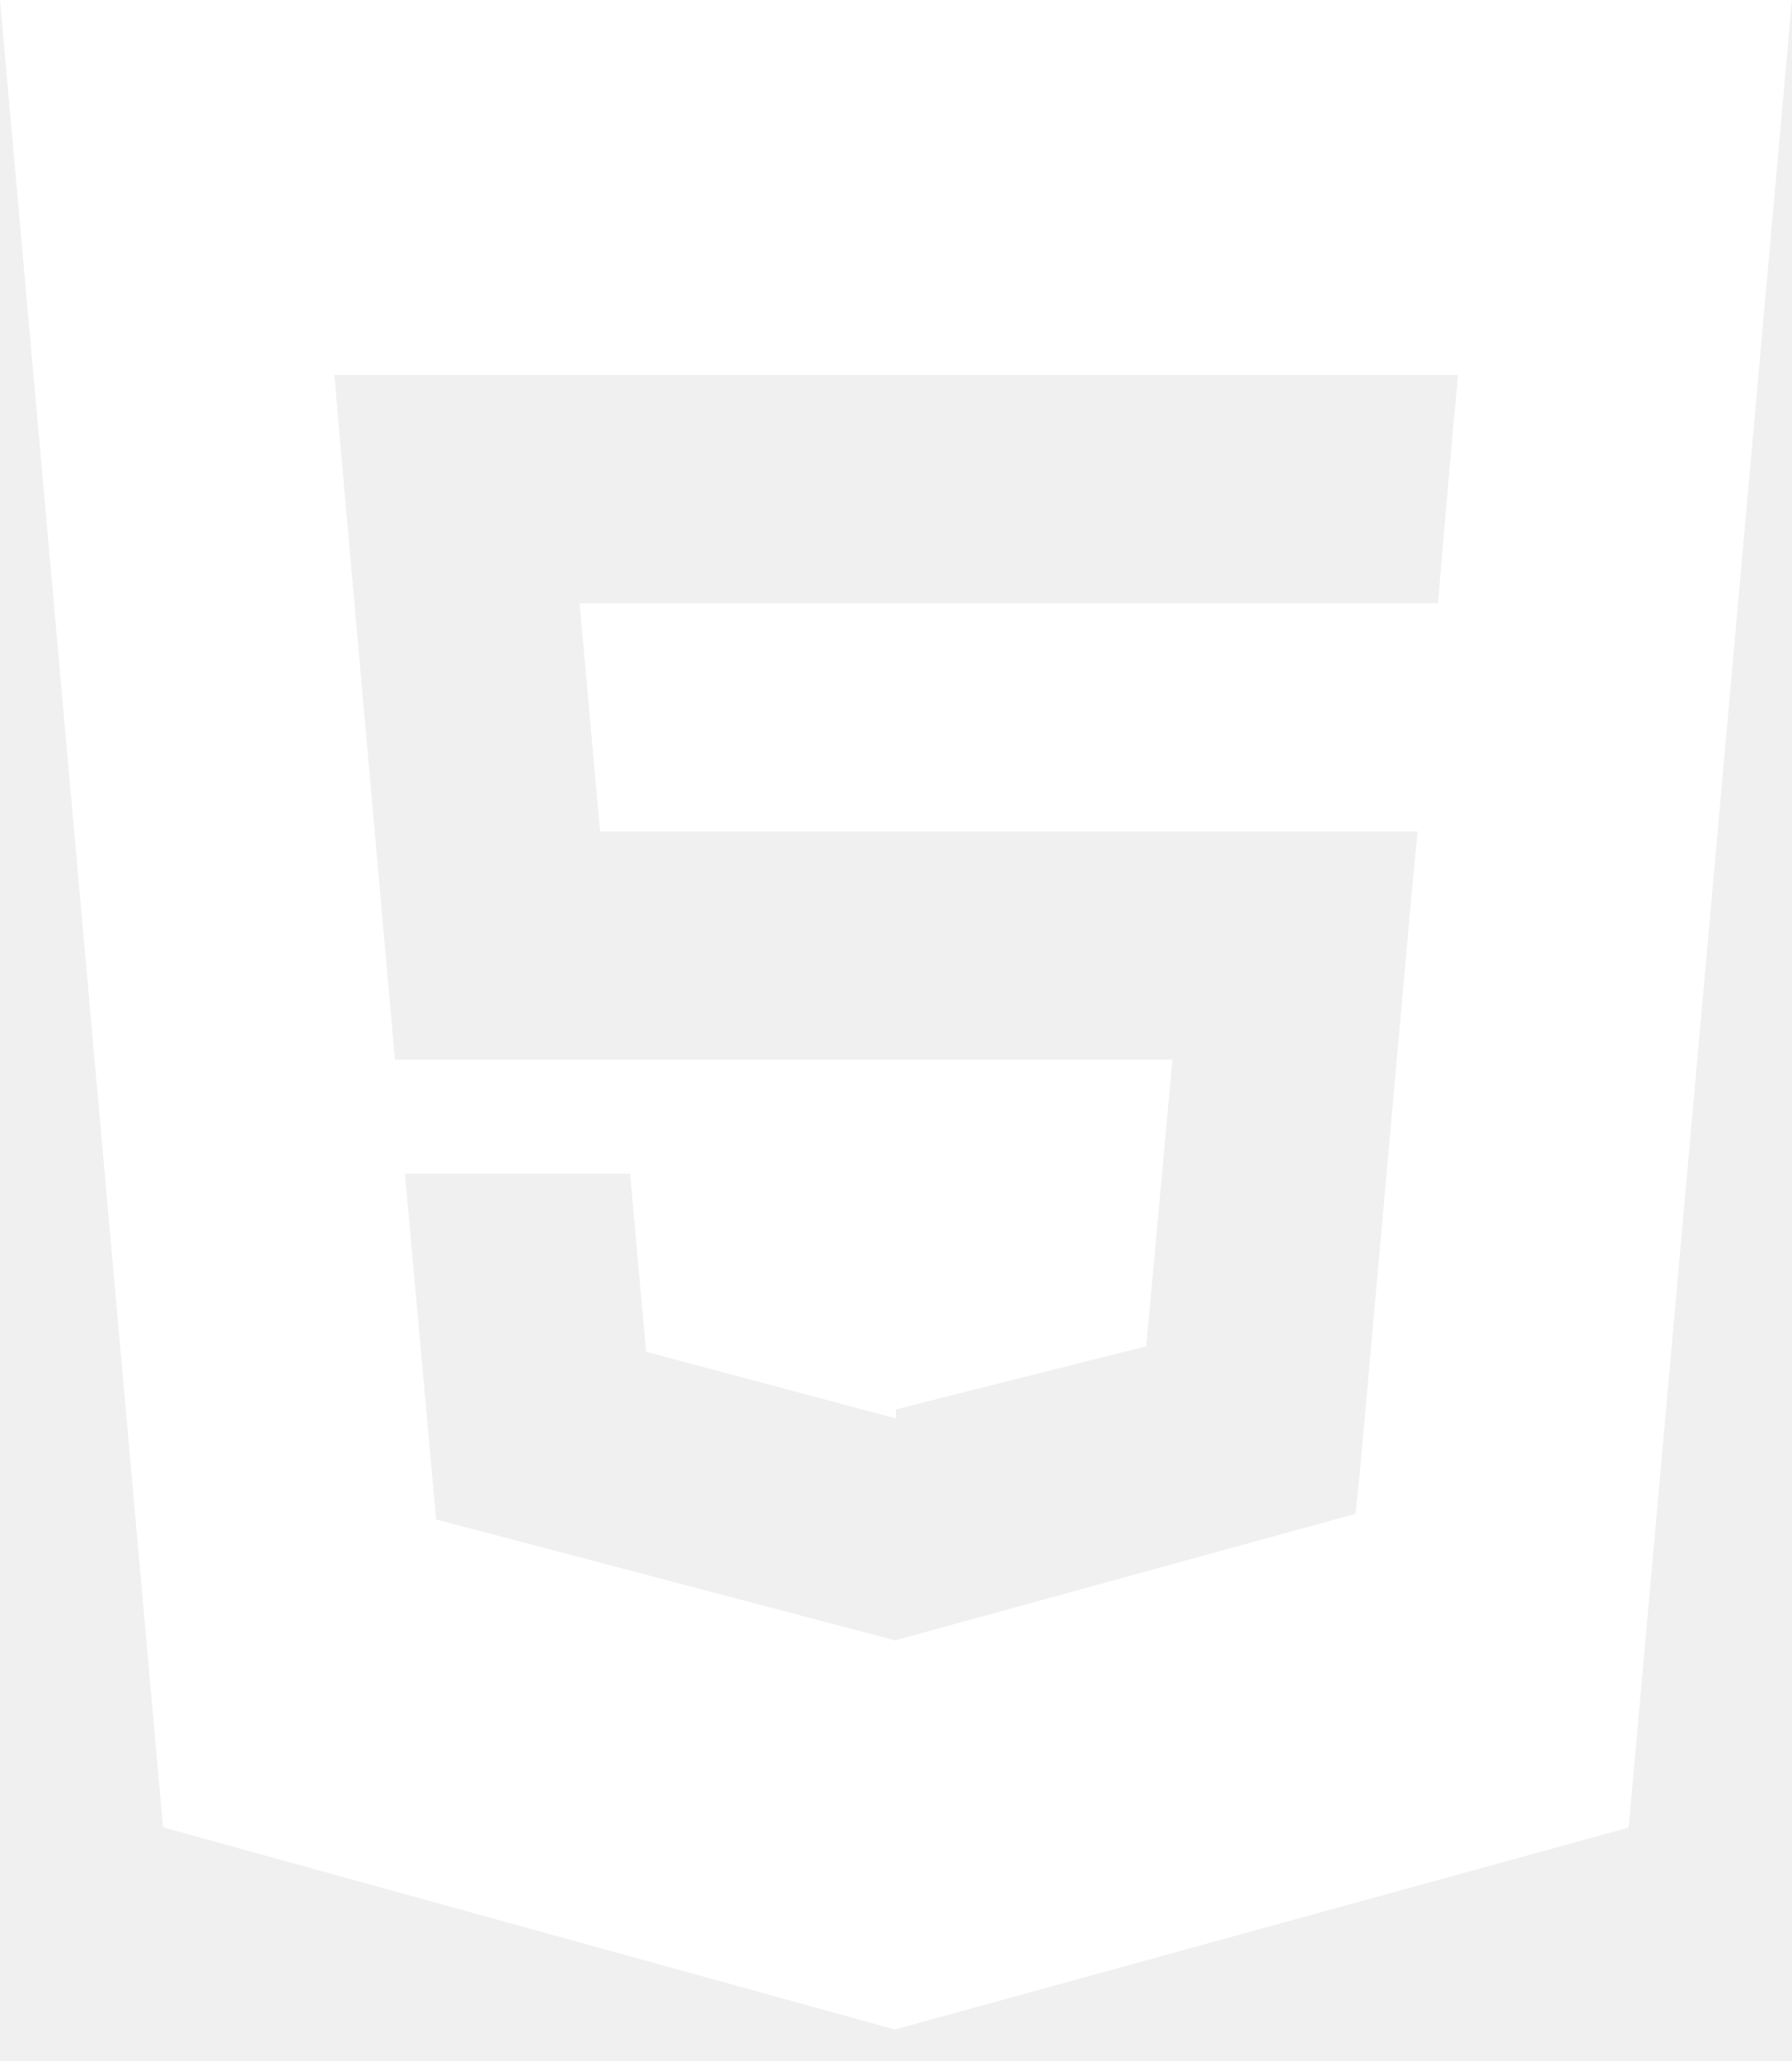
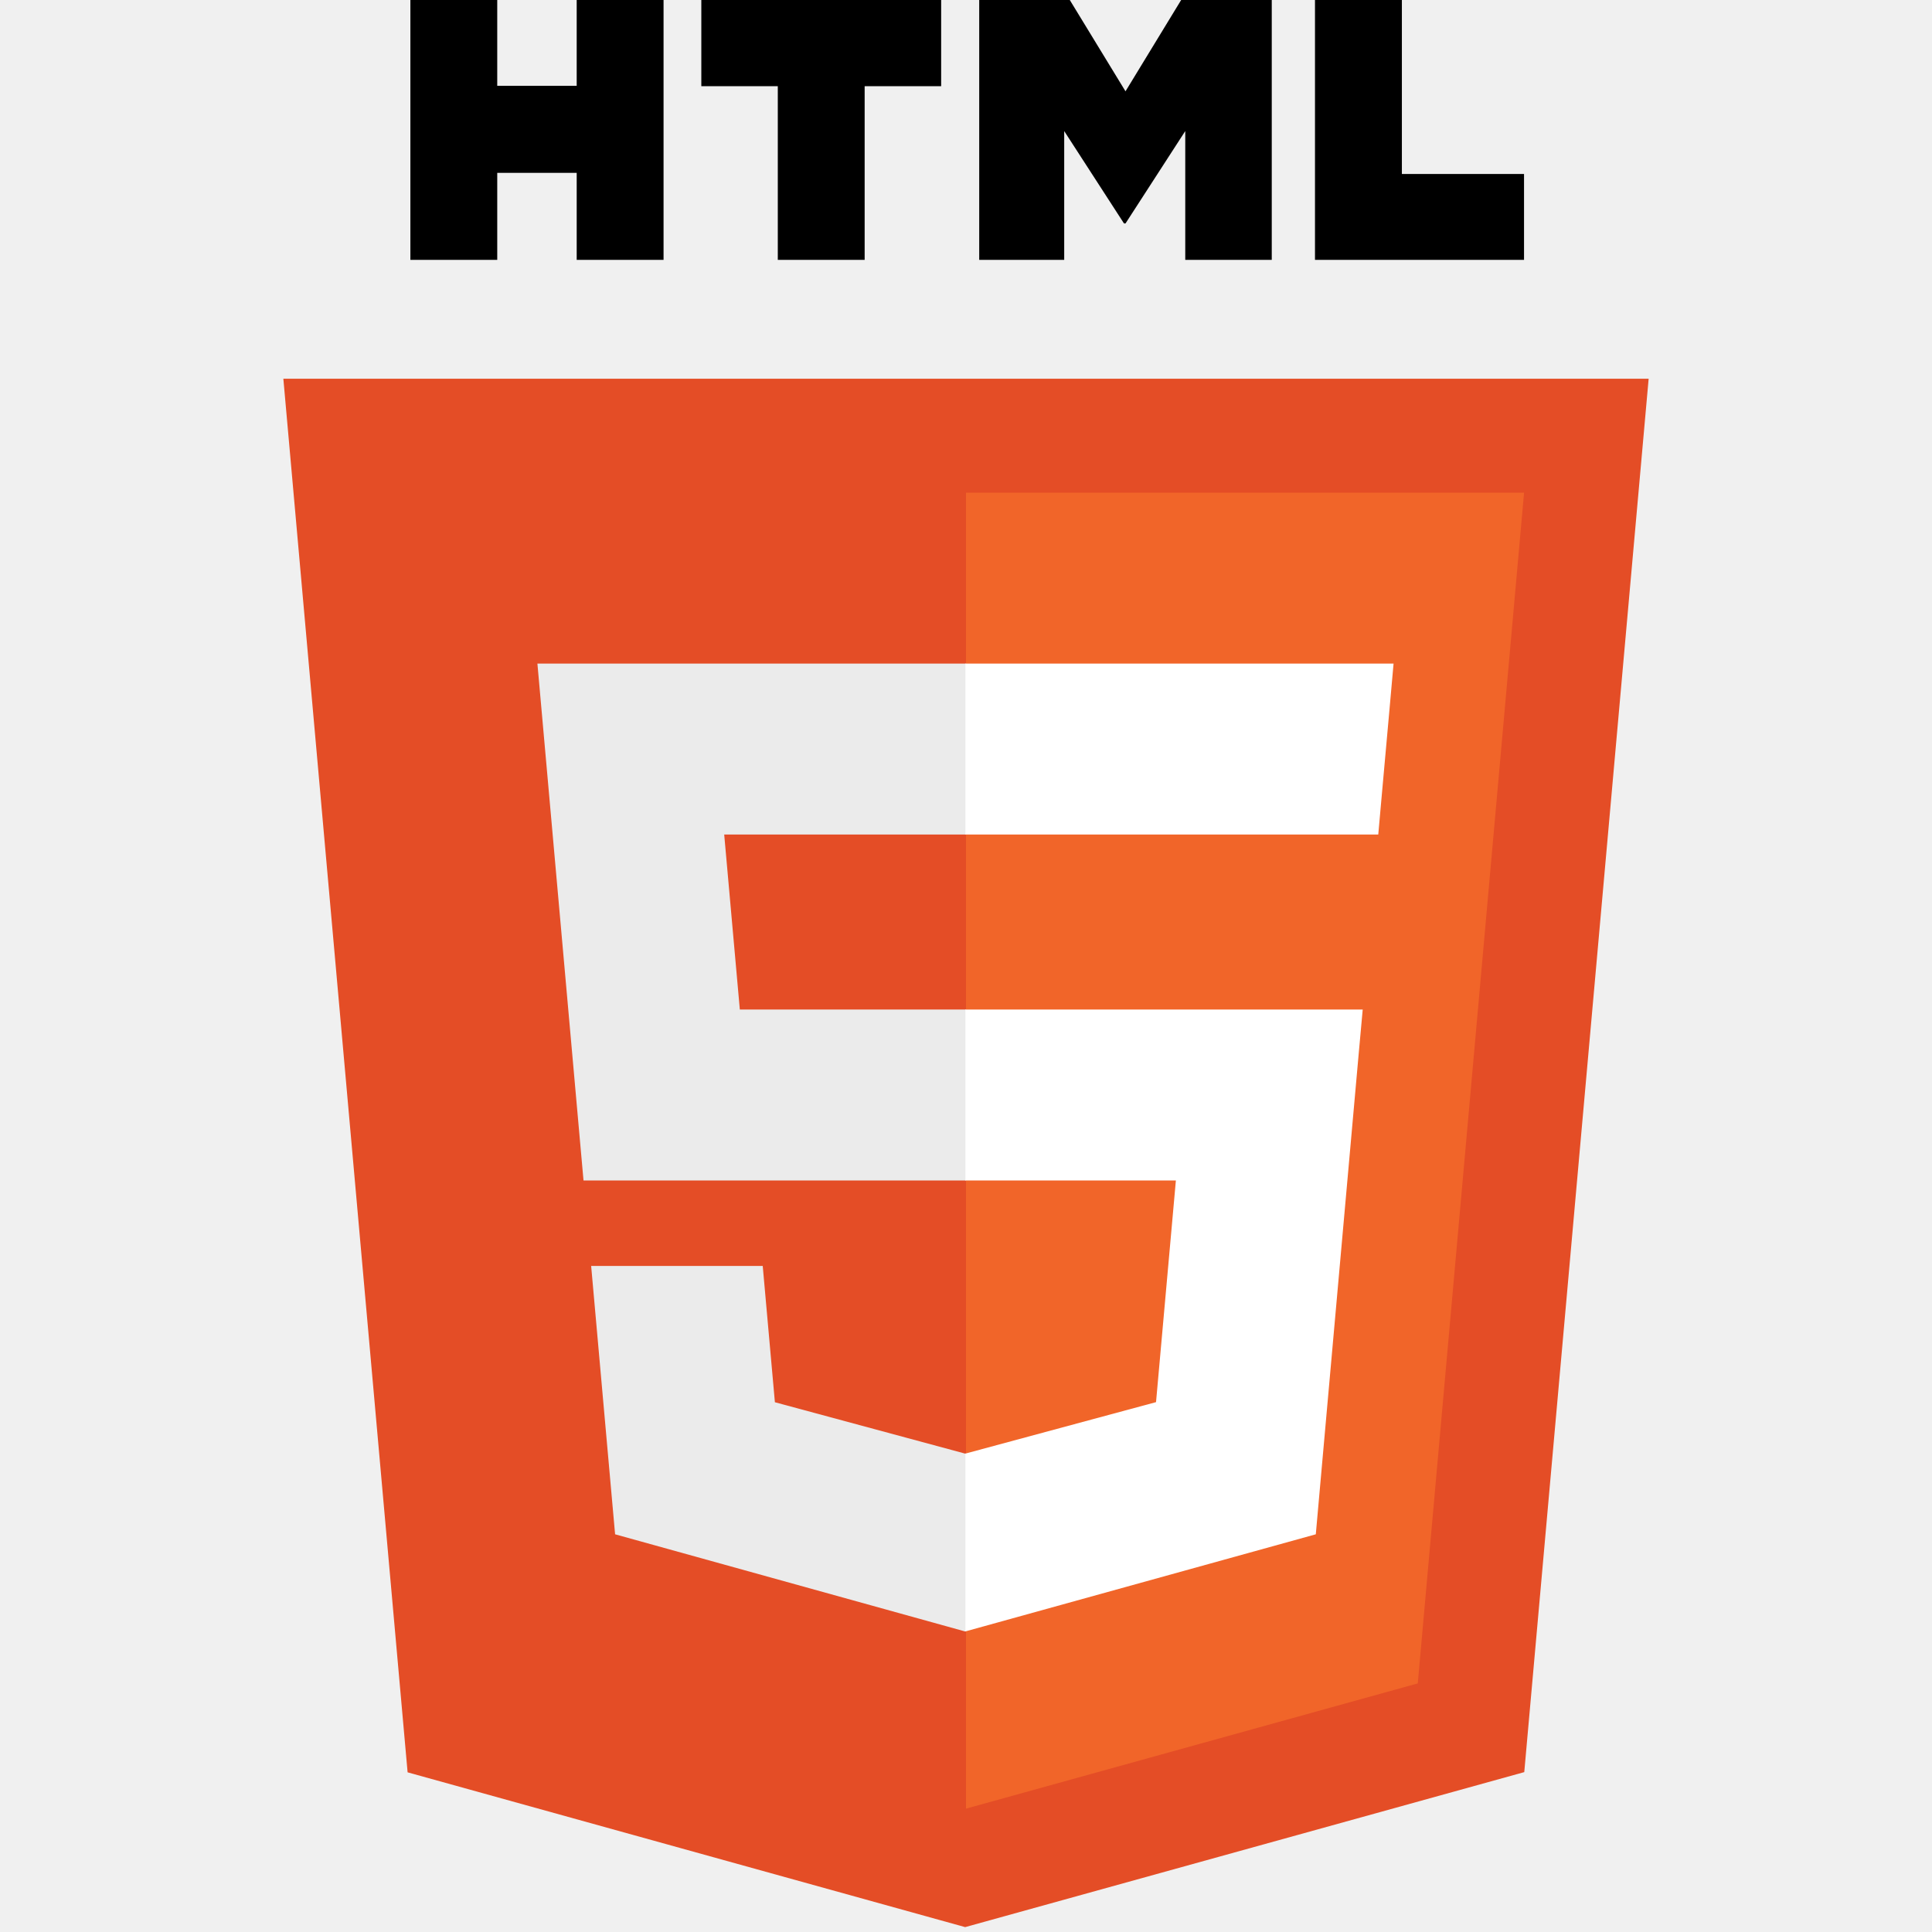
- <svg xmlns="http://www.w3.org/2000/svg" width="40" height="46" viewBox="0 0 40 46" fill="none">
-   <path d="M0 0L3.64 40.785L19.976 45.297L36.356 40.79L40 0H0ZM32.428 9.657L32.2 12.266L32.1 13.463H12.938L13.395 18.557H31.644L31.522 19.82L30.346 32.961L30.259 33.787L20 36.607V36.608L19.988 36.614L9.735 33.913L9.039 26.197H14.066L14.422 30.17L19.984 31.655H20V31.456L25.587 30.047L26.171 23.651H8.816L7.585 9.782L7.465 8.369H32.548L32.428 9.657Z" fill="white" />
+ <svg xmlns="http://www.w3.org/2000/svg" width="512" height="512" viewBox="0 0 256 361">
+   <path fill="#E44D26" d="m255.555 70.766l-23.241 260.36l-104.47 28.962l-104.182-28.922L.445 70.766h255.11Z" />
+   <path fill="#F16529" d="m128 337.95l84.417-23.403l19.86-222.49H128V337.95Z" />
+   <path fill="#EBEBEB" d="M82.82 155.932H128v-31.937H47.917l.764 8.568l7.85 88.01H128v-31.937H85.739l-2.919-32.704Zm7.198 80.61h-32.06l4.474 50.146l65.421 18.16l.147-.04V271.58l-.14.037l-35.568-9.604l-2.274-25.471Z" />
+   <path d="M24.18 0h16.23v16.035h14.847V0h16.231v48.558h-16.23v-16.26H40.411v16.26h-16.23V0Zm68.65 16.103H78.544V0h44.814v16.103h-14.295v32.455h-16.23V16.103h-.001ZM130.47 0h16.923l10.41 17.062L168.203 0h16.93v48.558h-16.164V24.49l-11.166 17.265h-.28L146.35 24.49v24.068h-15.88V0Zm62.74 0h16.235v32.508h22.824v16.05h-39.06V0Z" />
+   <path fill="#FFF" d="M127.89 220.573h39.327l-3.708 41.42l-35.62 9.614v33.226l65.473-18.145l.48-5.396l7.506-84.08l.779-8.576H127.89v31.937Zm0-64.719v.078h77.143l.64-7.178l1.456-16.191l.763-8.568H127.89v31.86Z" />
</svg>
